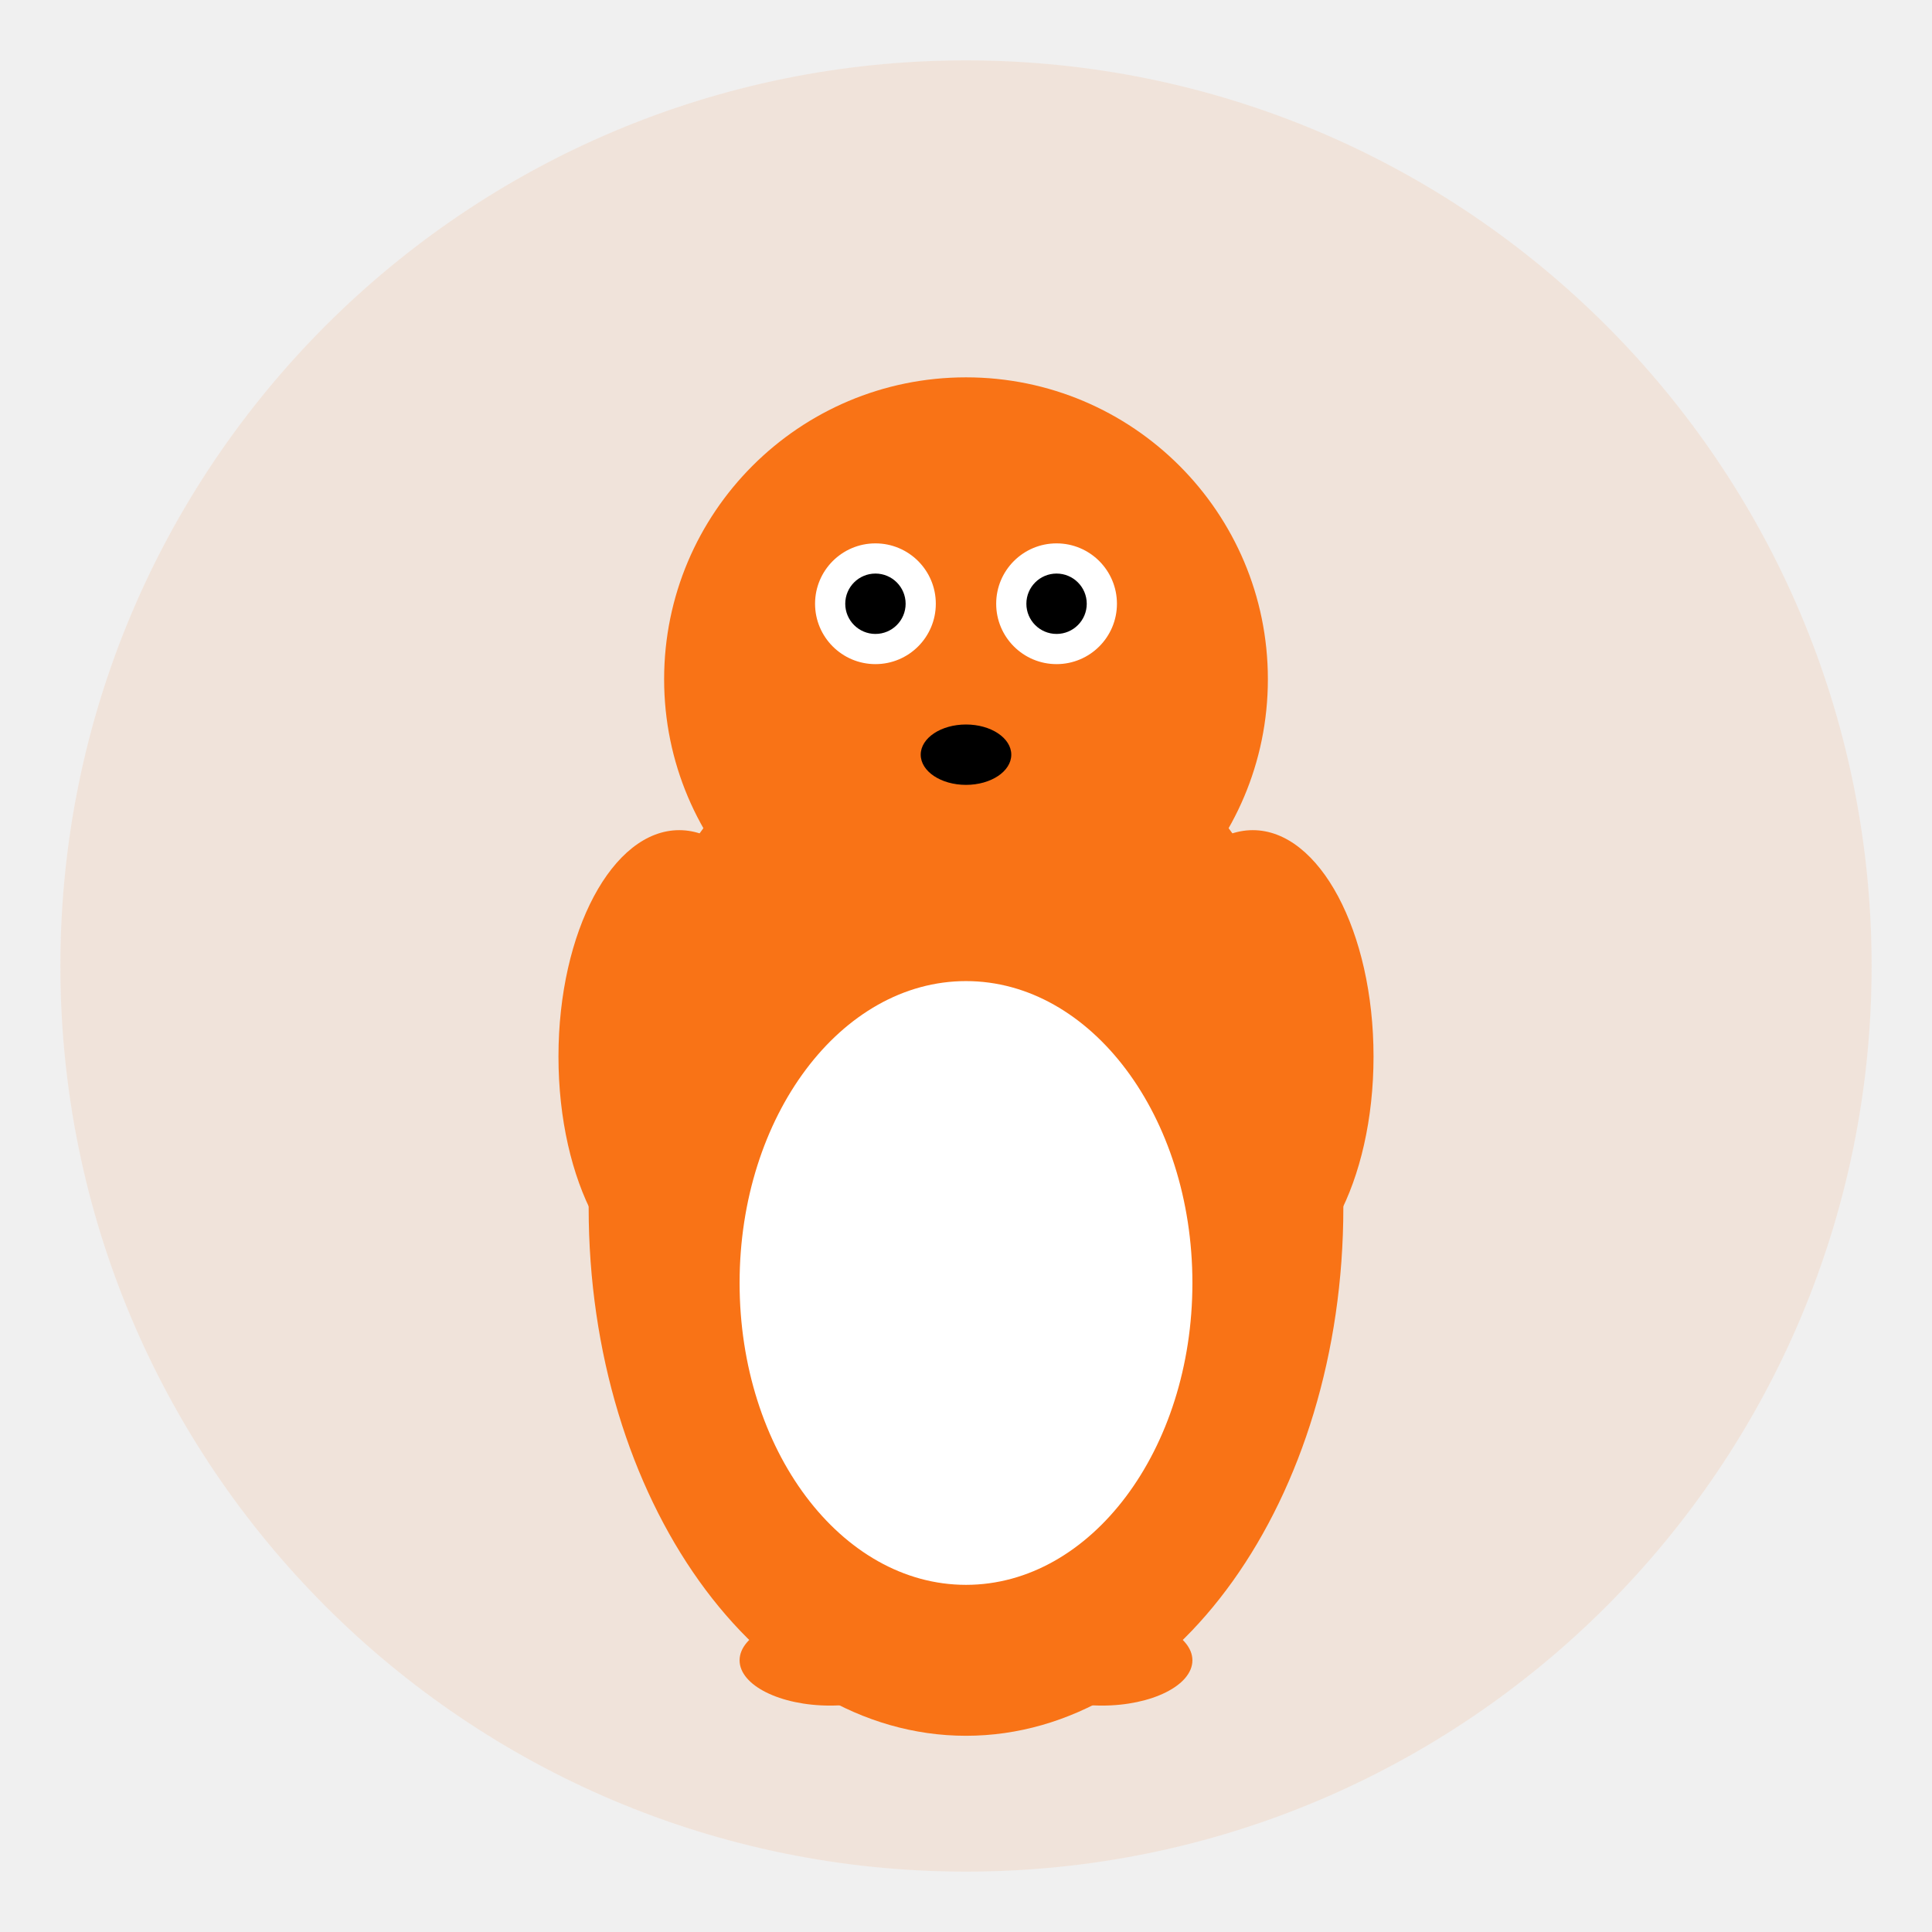
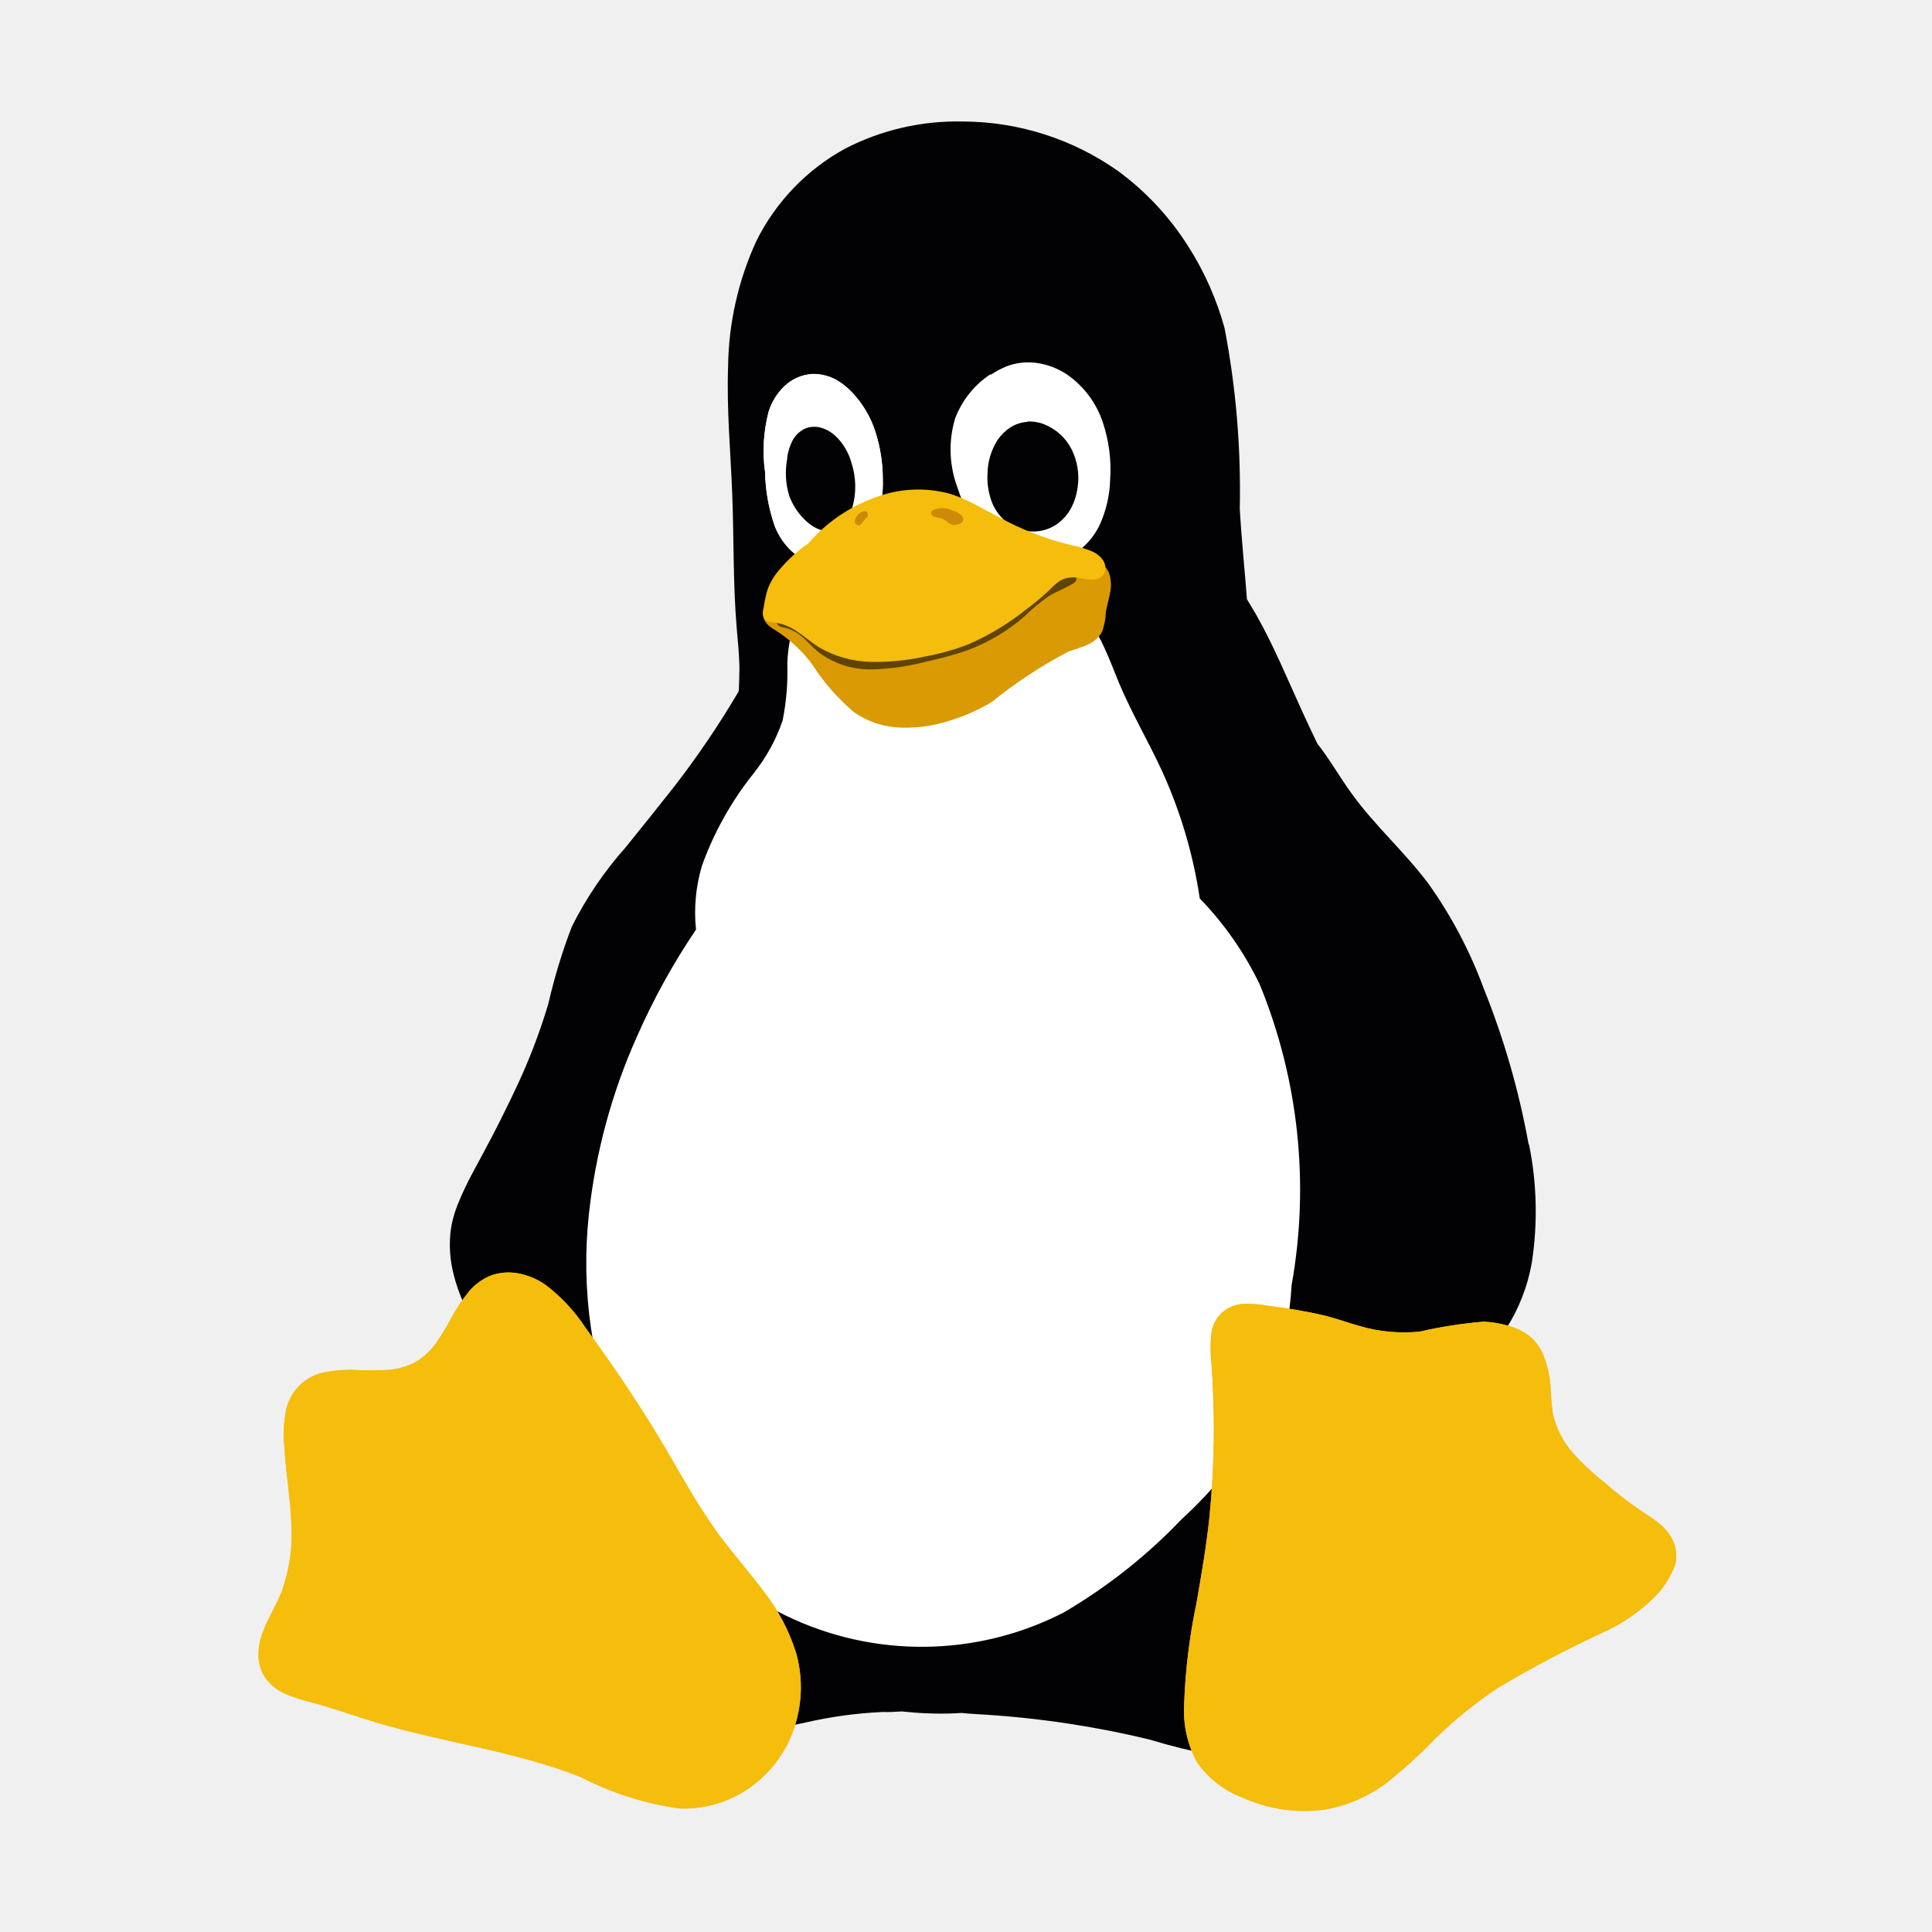
- <svg xmlns="http://www.w3.org/2000/svg" viewBox="0 0 128 128">
-   <circle cx="64" cy="64" r="60" fill="#F97316" opacity="0.1" />
-   <ellipse cx="64" cy="80" rx="25" ry="35" fill="#F97316" />
-   <circle cx="64" cy="45" r="20" fill="#F97316" />
-   <circle cx="58" cy="40" r="4" fill="#FFFFFF" />
-   <circle cx="70" cy="40" r="4" fill="#FFFFFF" />
-   <circle cx="58" cy="40" r="2" fill="#000000" />
-   <circle cx="70" cy="40" r="2" fill="#000000" />
-   <ellipse cx="64" cy="50" rx="3" ry="2" fill="#000000" />
-   <ellipse cx="55" cy="110" rx="6" ry="3" fill="#F97316" />
-   <ellipse cx="73" cy="110" rx="6" ry="3" fill="#F97316" />
-   <ellipse cx="45" cy="70" rx="8" ry="15" fill="#F97316" />
-   <ellipse cx="83" cy="70" rx="8" ry="15" fill="#F97316" />
-   <ellipse cx="64" cy="85" rx="15" ry="20" fill="#FFFFFF" />
+ <svg xmlns="http://www.w3.org/2000/svg" t="1755695625680" class="icon" viewBox="0 0 1024 1024" version="1.1" p-id="2445" width="200" height="200">
+   <path d="M525.2 198.3c-8.6 5.6-15.2 13.8-18.9 23.4-3.8 12.4-3.2 25.6 1.5 37.7 3.9 12.7 11.7 23.8 22.2 31.8 5.4 3.8 11.6 6.2 18.2 7 6.6 0.8 13.2-0.3 19.1-3.3 7-3.9 12.6-10 15.9-17.3 3.2-7.4 5-15.3 5.2-23.3 0.7-10.2-0.6-20.4-3.8-30.1-3.5-10.6-10.3-19.7-19.5-25.9-4.7-3-9.9-5-15.4-5.8-5.5-0.8-11.1-0.2-16.3 1.8-2.9 1.2-5.7 2.7-8.3 4.5" fill="#FFFFFF" p-id="2446" />
+   <path d="M810.2 606.5c-5.1-28.3-13.1-56-23.8-82.6-7.3-19.8-17.2-38.6-29.5-55.8-12.4-16.5-28.1-30.4-40.2-47.1-6.4-8.7-11.8-18.4-18.5-26.9-2.7-5.6-5.3-11.2-7.9-16.8-8-17.5-15.3-35.4-24.8-52-1.5-2.6-3.1-5.2-4.6-7.7-1.2-16-2.9-32-3.8-48 0.7-32.1-2-64.3-8.1-95.9-4.2-15.1-10.6-29.6-19-42.8-9.8-15.6-22.4-29.2-37.2-40.1-24.1-17.1-52.9-26.3-82.4-26.4-21.7-0.5-43.2 4.4-62.5 14.4-20.3 11.1-36.7 28.2-47 48.9-9.6 20.9-14.7 43.5-15 66.5-0.8 22.6 1.3 45 2.2 67.6 0.9 23.4 0.4 46.9 2.3 70.3 0.6 7.5 1.5 15 1.5 22.6 0 3.8-0.2 7.6-0.3 11.3l-0.3 0.8c-10.2 17.3-21.5 34-33.8 49.9-8.6 10.9-17.2 21.7-25.9 32.4-11.3 12.7-20.9 26.8-28.5 42-5.1 13.2-9.2 26.8-12.4 40.6l-0.3 1.1c-4.8 15.9-10.8 31.3-18 46.2-0.7 1.4-1.4 2.9-2 4.2-4.3 8.9-8.8 17.8-13.5 26.5l-5.4 10.1c-3.4 6.1-6.4 12.4-9 18.8-1.5 3.9-2.7 7.9-3.4 12-1.3 8.7-0.7 17.5 1.6 25.9 0.5 2.1 1.2 4.2 1.9 6.3 2.2 6.2 4.8 12.3 7.9 18.1 1.4 2.7 2.9 5.3 4.3 8l1.3 1.9c1.4 2.5 2.9 5 4.4 7.4l0.2 0.3c1.7 2.8 3.6 5.5 5.4 8.2l0.3 0.4c1.9 2.6 3.8 5.3 5.8 7.9 7.4 28.9 21 55.8 39.7 79-2.9 5.1-5.5 10.1-8.4 15.1-10.2 14.8-18.6 30.7-25.1 47.4-2.7 8.6-3.4 17.7-1.9 26.6 1.4 9 6 17.1 13 23 4.7 3.6 10.1 6.1 15.8 7.3 5.7 1.2 11.6 1.8 17.5 1.5 22.2-1.7 44.2-6.1 65.4-12.9 12.8-3.4 25.6-6.4 38.6-9 13.5-3.1 27.2-5 41-5.6 3.4 0.1 6.8-0.1 10.1-0.3 9.4 1 18.8 1.4 28.3 1l3.5-0.2c2.4 0.3 4.9 0.4 7.4 0.6 16.6 0.9 33.1 2.6 49.5 5.1 14.4 2.2 28.8 5 43 8.5 21.9 6.6 44.4 11 67.3 12.9 6 0.3 12-0.2 18-1.4 5.9-1.2 11.5-3.8 16.3-7.4 7-5.8 11.6-13.9 13.1-22.9 1.5-8.9 0.8-18-1.9-26.6-6.6-16.7-15.1-32.6-25.5-47.3-3.6-6.1-7-12.4-10.6-18.5 15.5-17.3 29.2-36.3 40.7-56.5 7 0.4 13.9-0.4 20.6-2.6 17.5-5.9 32.7-17.3 43.3-32.5 3.2-4.5 5.7-9.5 7.2-14.8 6.9-10.7 11.6-22.7 13.8-35.3 3.2-20.8 2.7-42.1-1.5-62.7h-0.2z m0 0" fill="#020204" p-id="2447" />
+   <path d="M425.6 323.2c-3.1 4-5.3 8.7-6.4 13.6-1.1 4.9-1.8 10-1.9 15 0.3 10.1-0.5 20.2-2.5 30.1-3.5 10.3-8.8 19.8-15.6 28.3-11.7 14.7-20.9 31.2-27.2 48.8-3.2 10.9-4.3 22.3-3.1 33.7-12.1 17.9-22.6 36.9-31.3 56.7-13.4 29.9-22 61.8-25.5 94.4-4.3 40.1 1.6 80.6 17 117.8 11.3 26.8 28.5 50.8 50.3 70.1 11.2 9.7 23.5 17.9 36.7 24.4 46.7 22.8 101.4 22.3 147.6-1.4 23.1-13.5 44.2-30.2 62.6-49.5 11.9-10.8 22.5-22.9 31.8-36.1 15.5-26.9 24.6-57.1 26.5-88.1 9.6-53.6 3.7-108.8-16.9-159.2-8.1-16.8-18.8-32.2-31.8-45.6a252.5 252.5 0 0 0-20.2-68c-7.2-15.5-15.9-30.3-22.6-46.2-2.7-6.5-5.1-13.1-8.1-19.4-2.9-6.4-6.9-12.3-11.8-17.3-5.3-4.9-11.6-8.6-18.5-10.7-6.9-2.2-14-3.4-21.2-3.6-14.4-0.7-28.9 1.1-43.1 0.6-11.5-0.5-22.8-2.5-34.3-1.8-5.7 0.3-11.4 1.4-16.7 3.5-5.4 2.1-10.1 5.5-13.8 10m4.6-125.1c-5.4 0.4-10.5 2.7-14.4 6.4-3.9 3.7-6.8 8.4-8.4 13.5-2.7 10.4-3.4 21.3-1.9 32 0.2 9.7 1.9 19.4 5.1 28.6 1.8 4.5 4.4 8.7 7.8 12.2 3.4 3.5 7.7 6.1 12.4 7.3 4.5 1.1 9.2 0.9 13.5-0.5 4.3-1.4 8.3-3.8 11.5-7 4.7-4.8 8.1-10.7 9.8-17.1 1.7-6.4 2.5-13.1 2.3-19.8 0-8.3-1.3-16.6-3.8-24.6s-6.8-15.3-12.6-21.4c-2.8-2.9-6-5.4-9.6-7.2-3.7-1.7-7.7-2.6-11.7-2.4m95 0c-8.6 5.6-15.2 13.8-18.9 23.4-3.8 12.4-3.2 25.6 1.5 37.7 3.9 12.7 11.7 23.8 22.2 31.8 5.4 3.8 11.6 6.2 18.2 7 6.6 0.8 13.2-0.3 19.1-3.3 7-3.9 12.6-10 15.9-17.3 3.2-7.4 5-15.3 5.2-23.3 0.7-10.2-0.6-20.4-3.8-30.1-3.5-10.6-10.3-19.7-19.5-25.9-4.7-3-9.9-5-15.4-5.8-5.5-0.8-11.1-0.2-16.3 1.8-2.9 1.2-5.7 2.7-8.3 4.5" fill="#FFFFFF" p-id="2448" />
+   <path d="M544.5 223.6c-3.2 0.2-6.2 1.2-8.9 2.9s-5 4-6.8 6.6c-3.4 5.3-5.3 11.5-5.4 17.9-0.3 4.7 0.4 9.5 1.9 14s4.3 8.5 7.9 11.5c3.8 3.1 8.4 4.9 13.3 5.2 4.9 0.2 9.7-1.1 13.7-3.9 3.2-2.3 5.8-5.2 7.6-8.7 1.8-3.4 2.9-7.2 3.4-11 1-6.8-0.2-13.8-3.2-19.9-3.1-6.2-8.4-10.9-14.8-13.4-2.8-1.1-5.7-1.5-8.7-1.4" fill="#020204" p-id="2449" />
+   <path d="M430.2 198.3c-5.4 0.4-10.5 2.7-14.4 6.4-3.9 3.7-6.8 8.4-8.4 13.5-2.7 10.4-3.4 21.3-1.9 32 0.2 9.7 1.9 19.4 5.1 28.6 1.8 4.6 4.4 8.7 7.8 12.2 3.4 3.5 7.7 6.1 12.4 7.3 4.5 1.1 9.2 0.9 13.5-0.5 4.3-1.4 8.3-3.8 11.5-7 4.7-4.8 8.1-10.7 9.8-17.1 1.7-6.4 2.5-13.1 2.3-19.8 0-8.3-1.3-16.6-3.8-24.6s-6.8-15.3-12.6-21.4c-2.8-2.9-6-5.4-9.6-7.2-3.7-1.7-7.7-2.6-11.7-2.4" fill="#FFFFFF" p-id="2450" />
+   <path d="M417.3 242.8c-1.3 6.7-1 13.7 1.1 20.2 1.6 4.3 4 8.2 7.2 11.5 2 2.2 4.3 4.1 7 5.4 2.7 1.4 5.7 1.8 8.7 1.1 2.7-0.7 5-2.3 6.7-4.5 1.7-2.2 2.9-4.7 3.7-7.3 2.3-7.8 2.1-16.1-0.4-23.9-1.6-5.7-4.7-10.9-9.1-14.8-2.1-1.8-4.7-3.2-7.4-3.9-2.8-0.7-5.7-0.5-8.4 0.7-2.8 1.4-5.1 3.7-6.5 6.5-1.4 2.8-2.3 5.8-2.7 8.9" fill="#020204" p-id="2451" />
+   <path d="M404.6 326.9c0.2 0.9 0.5 1.8 1 2.5 0.9 1.4 2 2.5 3.4 3.4 1.3 0.9 2.6 1.7 3.9 2.5 6.9 4.7 13 10.5 17.9 17.3 6 9.4 13.5 17.8 22 25 6.5 4.5 14.1 7.2 22 7.9 9.2 0.7 18.5-0.4 27.4-3.2 8.2-2.4 16.1-5.8 23.5-10.3 12.7-10.2 26.3-19.2 40.7-26.7 3.4-1.2 6.8-2.1 10-3.6 3.3-1.4 6.1-3.8 7.8-7 1.1-3.2 1.8-6.6 1.9-10 0.5-3.6 1.7-7.1 2.3-10.7 0.8-3.6 0.5-7.3-0.8-10.8-1.4-2.7-3.6-4.9-6.3-6.3-2.7-1.3-5.7-2.1-8.7-2.2-6.1 0.2-12.1 0.8-18 1.8-8 0.7-16-0.3-24 0-9.9 0.3-19.8 2.5-29.8 2.9-11.4 0.6-22.7-1.2-34.1-1.7-4.9-0.3-9.9-0.1-14.8 0.7-4.9 0.7-9.6 2.5-13.7 5.3-3.8 3-7.3 6.2-10.7 9.6-1.8 1.6-3.8 3-5.9 4.1-2.2 1.1-4.5 1.7-7 1.6-1.2-0.2-2.5-0.2-3.7 0-0.7 0.3-1.4 0.7-1.9 1.2l-1.5 1.8c-1 1.5-1.9 3.1-2.6 4.7" fill="#D99A03" p-id="2452" />
+   <path d="M429.7 301.7c-4 2.4-7.9 5-11.8 7.7-2.1 1.3-3.8 3-5.1 5.1-0.7 1.6-1 3.3-0.9 5 0.1 1.7 0.1 3.4 0 5.1-0.1 1.1-0.5 2.3-0.5 3.5 0 0.6 0 1.2 0.2 1.7 0.2 0.6 0.4 1.1 0.8 1.5 0.5 0.5 1.2 0.9 2 1.1 0.7 0.2 1.5 0.3 2.3 0.5 3.5 1 6.7 2.9 9.3 5.4 2.7 2.4 5.1 5.2 8 7.5 8 6 17.7 9.1 27.6 9 9.9-0.2 19.7-1.6 29.2-4.1 7.5-1.6 14.9-3.6 22.1-6.1 11.2-4.2 21.5-10.3 30.4-18.2 3.9-3.8 8-7.2 12.4-10.3 4-2.5 8.7-4.2 12.7-6.6 0.4-0.2 0.7-0.5 1.1-0.7 0.3-0.3 0.6-0.6 0.8-1 0.3-0.7 0.3-1.5 0-2.2-0.2-0.7-0.5-1.3-0.9-1.8-0.5-0.6-1.1-1.2-1.7-1.7-4.6-3.4-10.1-5.3-15.8-5.5-5.8-0.4-11.3 0-16.9-1.1-5.2-1.1-10.3-2.6-15.3-4.4-5.3-1.7-10.7-3-16.3-3.9-13-2.1-26.2-1.8-39.1 1-12.1 2.7-23.8 7.3-34.6 13.5" fill="#604405" p-id="2453" />
+   <path d="M428.4 288.1c-5.8 3.9-11 8.7-15.5 14.1-2.6 3-4.7 6.5-6.1 10.3-0.9 3-1.5 6.1-2 9.2-0.3 1.1-0.5 2.3-0.5 3.5 0 0.6 0.1 1.2 0.3 1.7 0.2 0.6 0.5 1.1 0.9 1.5 0.7 0.7 1.6 1.1 2.6 1.3 0.9 0.2 1.9 0.2 2.9 0.3 4.4 0.7 8.5 2.5 12.1 5.1 3.6 2.5 7 5.4 10.7 7.8 8.4 5 18 7.7 27.8 7.9 9.8 0.2 19.5-0.8 29-2.9 7.6-1.4 15.1-3.5 22.4-6.3 10.9-4.7 21.1-10.8 30.4-18.2 4.3-3.2 8.5-6.6 12.4-10.3 1.3-1.3 2.6-2.6 4-3.8 1.4-1.2 3-2.1 4.7-2.7 2.7-0.7 5.5-0.8 8.3-0.1 2 0.5 4.1 0.7 6.2 0.7 1.1 0 2.1-0.2 3.1-0.5 1-0.4 1.9-1 2.5-1.8 0.9-1.1 1.3-2.4 1.3-3.8s-0.4-2.7-1.1-3.9c-1.5-2.3-3.8-4.1-6.3-5.1-3.5-1.4-7.1-2.5-10.8-3.2-11.3-2.7-22.3-6.7-32.7-11.9-5.2-2.6-10.1-5.4-15.3-8.1-5.2-2.9-10.6-5.4-16.2-7.2-12.9-3.5-26.6-2.9-39.1 1.8-14 4.9-26.5 13.4-36.1 24.7" fill="#F5BD0C" p-id="2454" />
+   <path d="M493.5 272.2c0.7 2.3 4.3 1.9 6.4 2.9 2.1 1 3.3 2.9 5.3 3.1 2.1 0.2 5-0.7 5.3-2.6 0.4-2.6-3.4-4.2-5.8-5.1-3.2-1.5-6.8-1.6-10-0.2-0.7 0.3-1.4 1.2-1.2 1.9z m-34.4-1.2c-2.7-0.9-7.1 3.8-5.8 6.3 0.4 0.7 1.6 1.5 2.4 1.1 0.8-0.4 2.3-3.1 3.6-4 1-0.8 0.8-3.1-0.2-3.4z m0 0" fill="#CD8907" p-id="2455" />
+   <path d="M887.7 829.8c-2 5.2-4.9 10-8.5 14.3-8.4 9-18.6 16.2-29.8 21.2-19 8.8-37.5 18.6-55.5 29.3-11.7 7.8-22.6 16.6-32.7 26.4-8.3 8.7-17.2 16.7-26.6 24.2-9.8 7.2-21.1 12.1-33.1 14-14.7 1.9-29.6-0.4-43.1-6.5-9.7-3.7-18.1-10.2-24-18.8-5-9.2-7.3-19.5-6.8-29.9 0.6-18.3 2.8-36.5 6.6-54.5 2.6-15 5.2-30 6.8-45.1 2.8-27.6 3.1-55.3 1-82.9-0.5-4.6-0.5-9.3 0-13.9 0.6-9.4 8.5-16.6 18-16.5 4.3-0.1 8.6 0.3 12.8 1.1 10 1.2 20 2.9 29.8 5.2 6.1 1.6 12.2 3.8 18.3 5.5 10.2 3 21 3.9 31.6 2.9 11.1-2.6 22.4-4.3 33.8-5.3 4.7 0.2 9.4 1 13.8 2.4 4.6 1.3 8.9 3.6 12.4 6.9 2.5 2.7 4.5 5.8 5.8 9.2 1.9 5.1 3.1 10.4 3.5 15.8 0.2 4.8 0.6 9.6 1.2 14.4 1.7 7.7 5.4 14.9 10.6 20.9 5.3 5.8 11 11.2 17.2 16 5.9 5.2 12.1 10 18.6 14.4 3.1 2.1 6.2 4 9.1 6.3 3 2.2 5.5 5 7.4 8.2 2.4 4.4 3.2 9.5 2 14.4" fill="#F5BD0C" p-id="2456" />
+   <path d="M887.7 829.8c-2 5.2-4.9 10-8.5 14.3-8.4 9-18.6 16.2-29.8 21.2-19 8.8-37.5 18.6-55.5 29.3-11.7 7.8-22.6 16.6-32.7 26.4-8.3 8.7-17.2 16.7-26.6 24.2-9.8 7.2-21.1 12.1-33.1 14-14.7 1.9-29.6-0.4-43.1-6.5-9.7-3.7-18.1-10.2-24-18.8-5-9.2-7.3-19.5-6.8-29.9 0.6-18.3 2.8-36.5 6.6-54.5 2.6-15 5.2-30 6.8-45.1 2.8-27.6 3.1-55.3 1-82.9-0.5-4.6-0.5-9.3 0-13.9 0.6-9.4 8.5-16.6 18-16.5 4.3-0.1 8.6 0.3 12.8 1.1 10 1.2 20 2.9 29.8 5.2 6.1 1.6 12.2 3.8 18.3 5.5 10.2 3 21 3.9 31.6 2.9 11.1-2.6 22.4-4.3 33.8-5.3 4.7 0.2 9.4 1 13.8 2.4 4.6 1.3 8.9 3.6 12.4 6.9 2.5 2.7 4.5 5.8 5.8 9.2 1.9 5.1 3.1 10.4 3.5 15.8 0.2 4.8 0.6 9.6 1.2 14.4 1.7 7.7 5.4 14.9 10.6 20.9 5.3 5.8 11 11.2 17.2 16 5.9 5.2 12.1 10 18.6 14.4 3.1 2.1 6.2 4 9.1 6.3 3 2.2 5.5 5 7.4 8.2 2.4 4.4 3.2 9.5 2 14.4M259.4 676.3c4.9-1.9 10.2-2.4 15.4-1.4 5.2 1 10.1 3.1 14.4 6.1 8.3 6.3 15.5 14.1 21.2 22.8 14.1 19.4 27.6 39.2 39.9 59.8 10 16.7 19.1 33.9 30.6 49.6 7.5 10.2 16 19.7 23.6 29.9 7.9 10 13.9 21.4 17.6 33.5 4.4 16.1 2.6 33.2-4.9 48.1-5.4 10.4-13.5 19.1-23.4 25.1-10 6-21.5 9-33.2 8.7-18.4-2.5-36.2-8.1-52.6-16.6-34.9-13.9-72.8-18.3-108.8-29.1-11.1-3.3-21.9-7.3-33.1-10.3-5-1.2-9.9-2.7-14.7-4.7-4.7-2-8.8-5.4-11.5-9.7-2-3.5-3-7.5-2.9-11.5 0.1-4 0.9-7.9 2.3-11.5 2.7-7.5 7.1-14.2 10-21.6 4.4-12.2 6.1-25.3 5-38.2-0.6-12.9-2.9-25.8-3.6-38.7-0.6-5.8-0.4-11.6 0.6-17.3 1.5-11.4 10.4-20.5 21.9-22.2 5.3-0.9 10.6-1.3 15.9-1 5.3 0.3 10.7 0.3 16 0 5.3-0.3 10.6-1.8 15.3-4.3 4.3-2.6 8.1-6.2 11-10.4 2.9-4.2 5.5-8.5 7.9-13 2.4-4.5 5.1-8.7 8.3-12.7 3-4.1 7.1-7.2 11.8-9.4" fill="#F5BD0C" p-id="2457" />
+   <path d="M259.4 676.4c4.9-1.9 10.2-2.4 15.4-1.4 5.2 1 10.1 3.1 14.4 6.1 8.3 6.3 15.5 14.1 21.2 22.8 14.1 19.4 27.6 39.2 39.9 59.8 10 16.7 19.1 33.9 30.6 49.6 7.5 10.2 16 19.7 23.6 29.9 7.9 10 13.9 21.4 17.6 33.5 4.4 16.1 2.6 33.2-4.9 48.1-5.4 10.4-13.5 19.1-23.4 25.1-10 6-21.5 9-33.2 8.7-18.4-2.5-36.2-8.1-52.6-16.6-34.9-13.9-72.8-18.3-108.8-29.1-11.1-3.3-21.9-7.3-33.1-10.3-5-1.2-9.9-2.7-14.7-4.7-4.7-2-8.8-5.4-11.5-9.7-2-3.5-3-7.5-2.9-11.5 0.1-4 0.9-7.9 2.3-11.5 2.7-7.5 7.1-14.2 10-21.6 4.4-12.2 6.1-25.3 5-38.2-0.6-12.9-2.9-25.7-3.6-38.7-0.6-5.8-0.4-11.6 0.6-17.3 1.5-11.4 10.4-20.5 21.9-22.2 5.3-0.9 10.6-1.3 15.9-1 5.3 0.3 10.7 0.3 16 0 5.3-0.3 10.6-1.8 15.3-4.3 4.3-2.6 8.1-6.2 11-10.4 2.9-4.2 5.5-8.5 7.9-13 2.4-4.5 5.1-8.7 8.3-12.7 3-4.1 7.1-7.3 11.8-9.4" fill="#F5BD0C" p-id="2458" />
+   <path d="M267.1 684.8c4.4-1.7 9.3-2 13.9-0.9s8.9 3.2 12.6 6.2c7.1 6.2 13.1 13.6 17.6 21.9 12 19.4 23.7 39 34.6 59 7.9 15.3 16.8 30.1 26.6 44.2 6.8 9.2 14.6 17.6 21.6 26.6 7.3 8.9 12.8 19 16.2 29.9 4 14.3 2.3 29.6-4.5 42.9-5 9.4-12.5 17.3-21.7 22.6-9.2 5.4-19.8 8-30.4 7.5-16.7-2.6-32.9-7.6-48.2-14.9-30.4-11.1-63.5-12.5-94.7-21.2-11.2-3-22.1-7.1-33.4-9.9-5-1.1-10-2.5-14.8-4.3-4.8-1.8-9-5.2-11.8-9.5-1.8-3.4-2.7-7.2-2.5-11 0.2-3.8 1-7.6 2.4-11.2 2.7-7.1 7-13.6 9.7-20.7 3.8-11 5.1-22.6 3.9-34.2-0.8-11.5-2.9-22.9-3.5-34.5-0.4-5.1-0.2-10.3 0.7-15.4 0.9-5.1 3.3-9.8 6.9-13.6 4.2-3.8 9.4-6.3 15-7 5.6-0.7 11.2-0.7 16.7 0 5.6 0.7 11.2 0.9 16.8 0.8 11 0 21-6.4 25.7-16.4 2.3-4.5 4.3-9.2 5.9-13.9 1.7-4.8 4-9.3 6.7-13.6 2.8-4.3 6.8-7.7 11.5-9.7" fill="#F5BD0C" p-id="2459" />
</svg>
